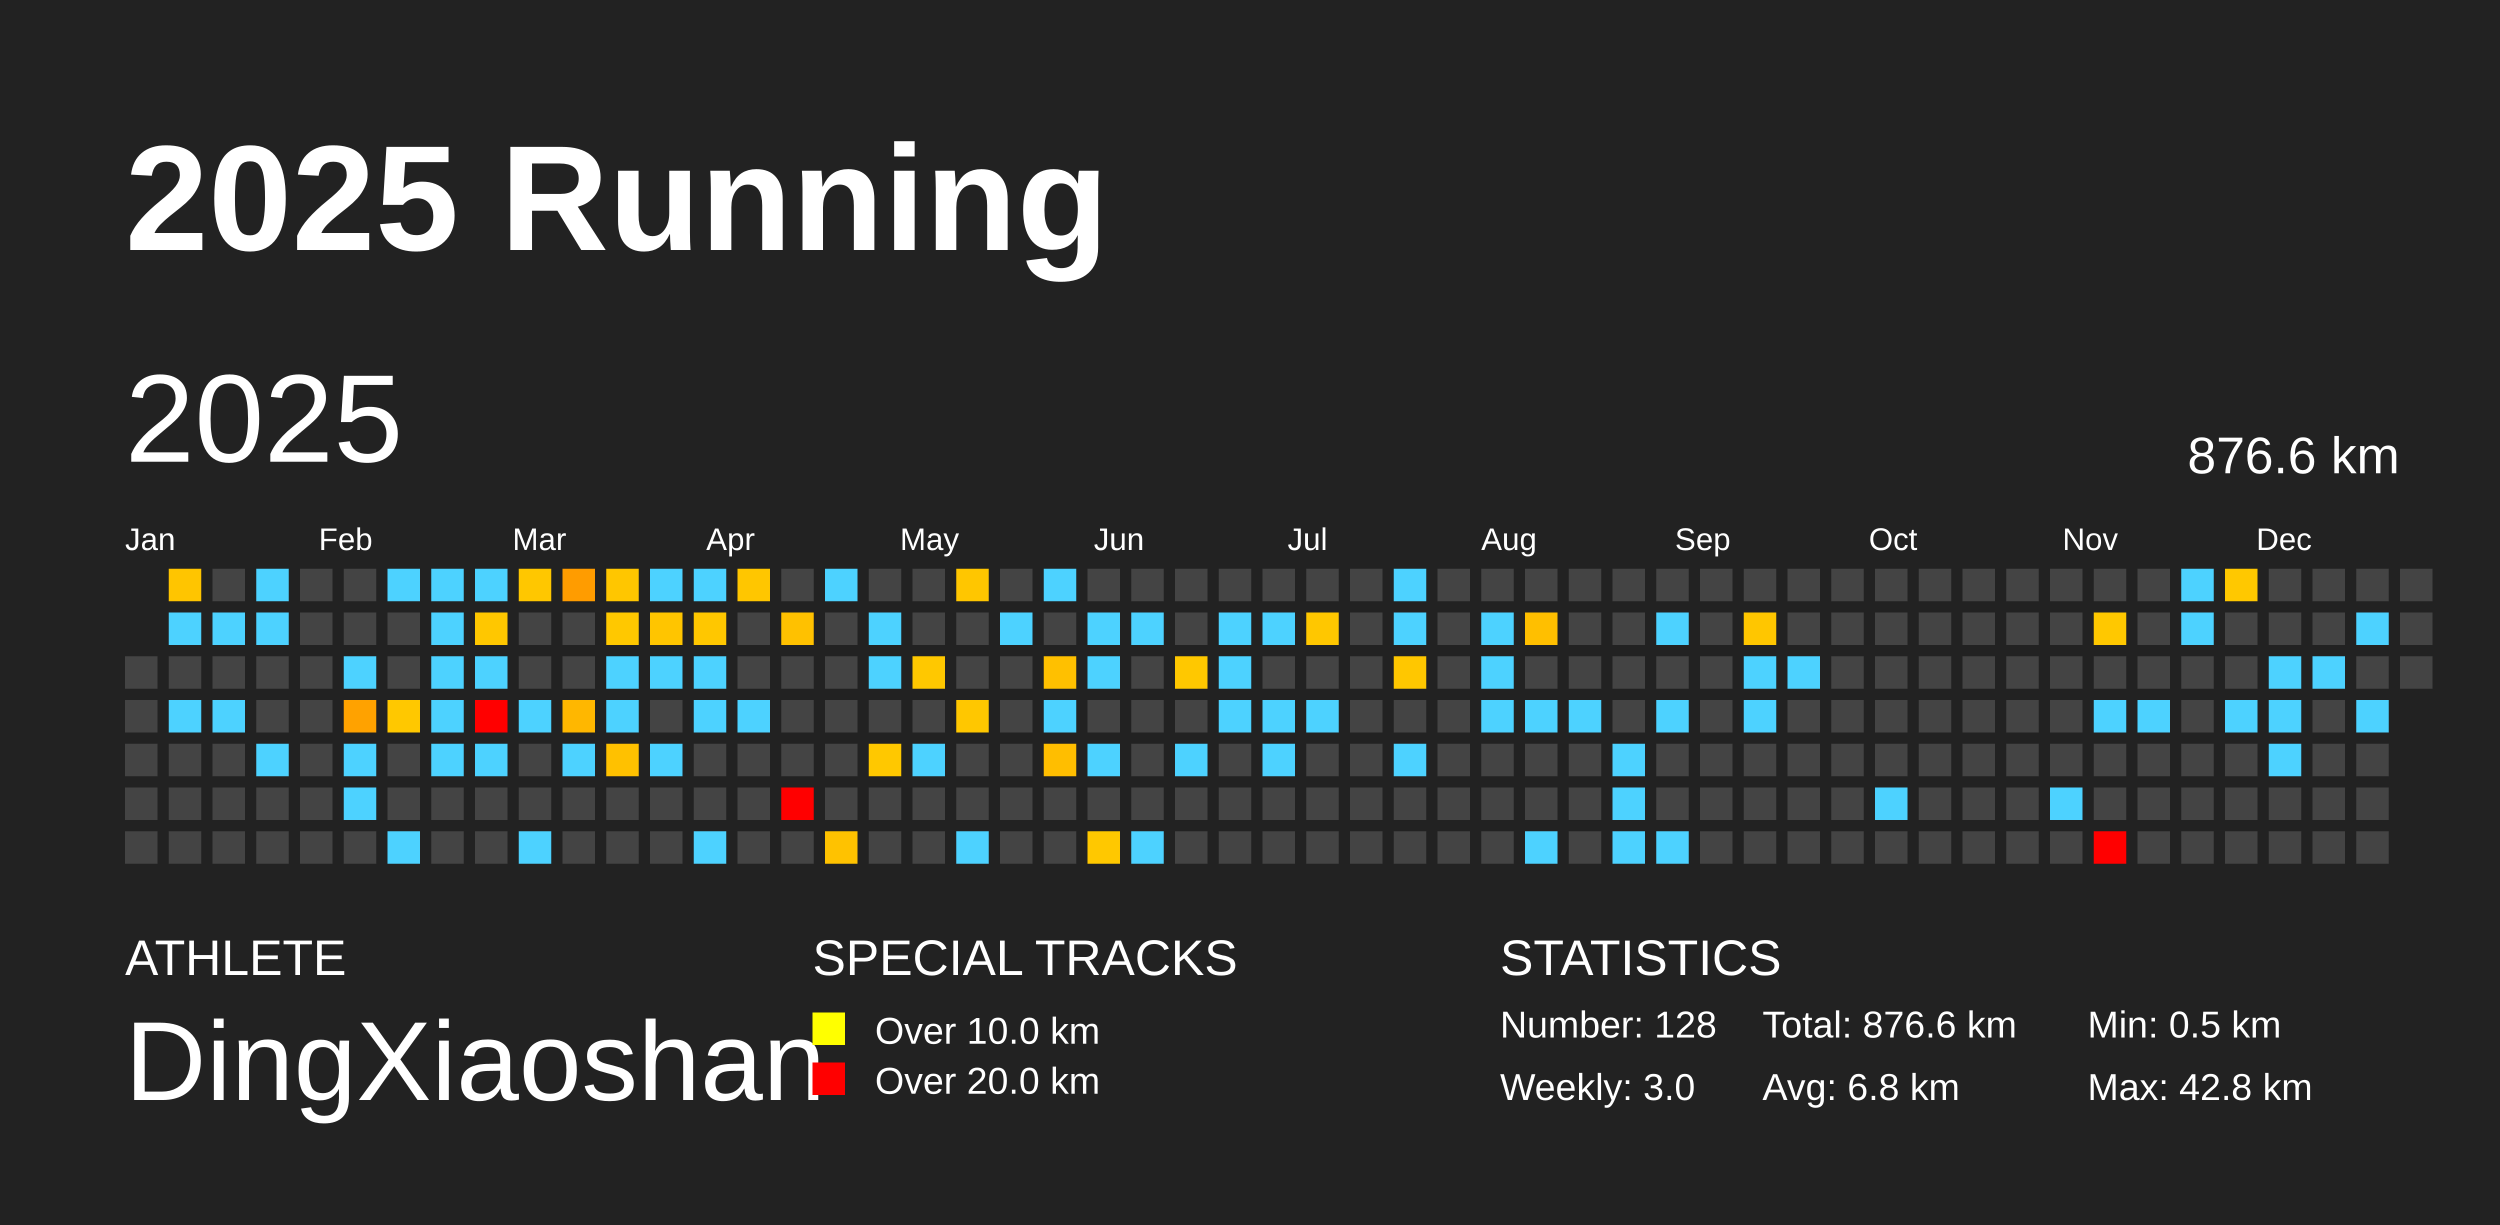
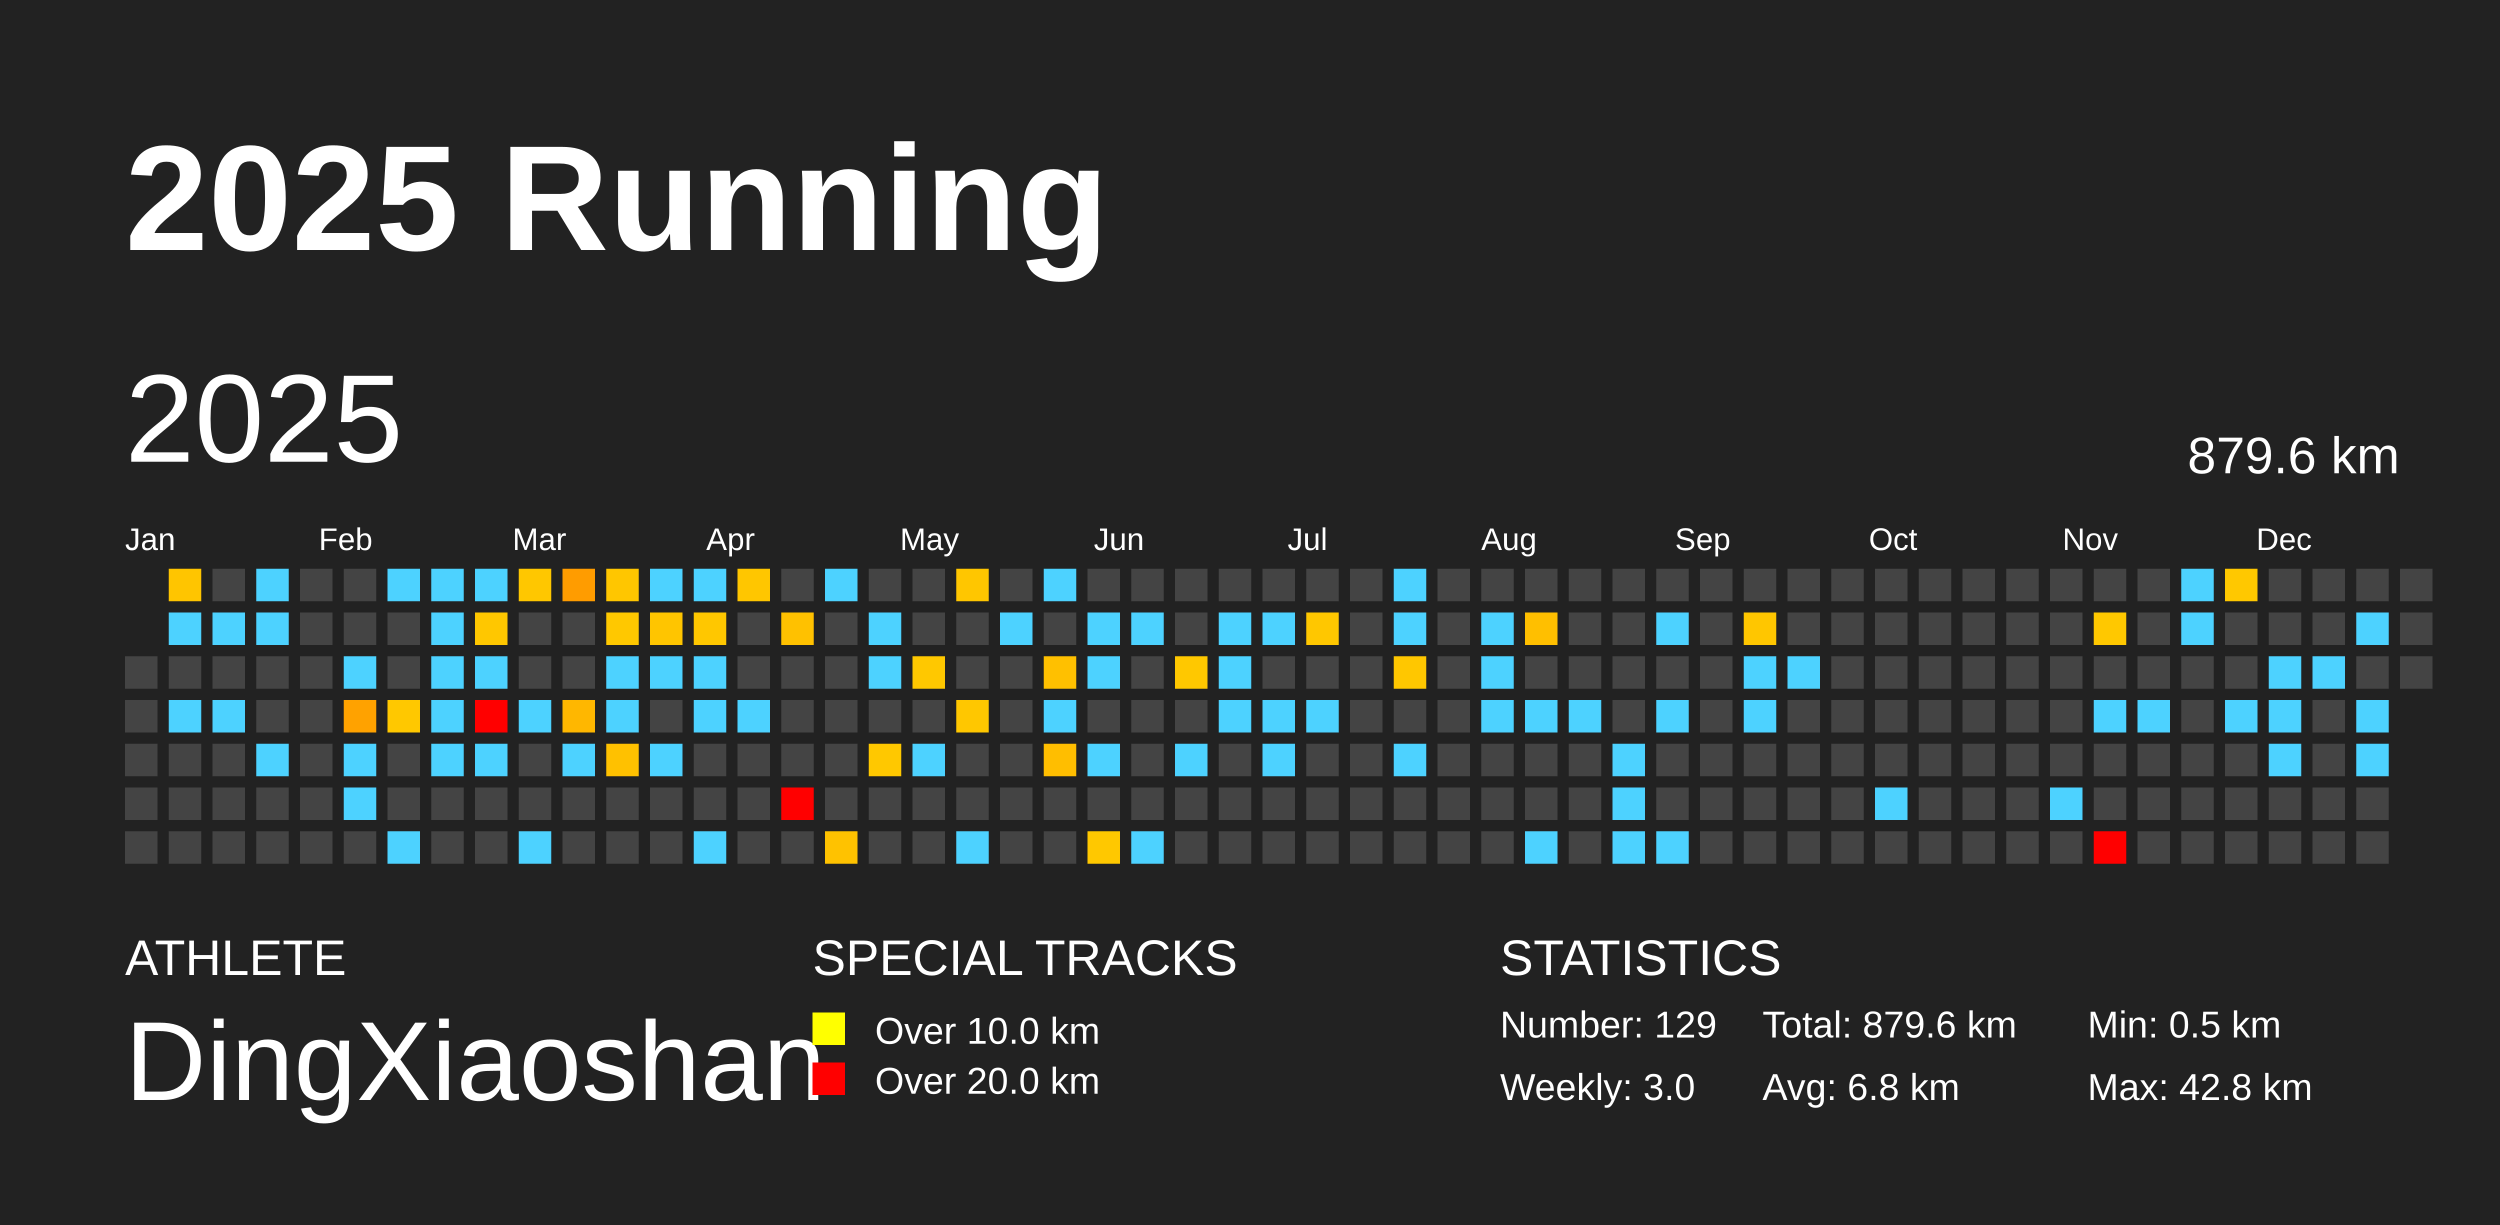
<svg xmlns="http://www.w3.org/2000/svg" baseProfile="full" height="98mm" version="1.1" viewBox="0,0,200,98" width="200mm">
  <defs />
  <rect fill="#222222" height="98" width="200" x="0" y="0" />
  <text fill="#FFFFFF" style="font-size:12px; font-family:Arial; font-weight:bold;" x="10" y="20">2025 Running</text>
  <text fill="#FFFFFF" style="font-size:4px; font-family:Arial" x="10" y="78">ATHLETE</text>
  <text fill="#FFFFFF" style="font-size:9px; font-family:Arial" x="10" y="88">DingXiaoshan</text>
  <text fill="#FFFFFF" style="font-size:4px; font-family:Arial" x="65" y="78">SPECIAL TRACKS</text>
  <rect fill="yellow" height="2.6" width="2.6" x="65" y="81" />
  <text fill="#FFFFFF" style="font-size:3px; font-family:Arial" x="70" y="83.5">Over 10.0 km</text>
  <rect fill="red" height="2.6" width="2.6" x="65" y="85" />
  <text fill="#FFFFFF" style="font-size:3px; font-family:Arial" x="70" y="87.5">Over 20.0 km</text>
  <text fill="#FFFFFF" style="font-size:4px; font-family:Arial" x="120" y="78">STATISTICS</text>
-   <text fill="#FFFFFF" style="font-size:3px; font-family:Arial" x="120" y="83">Number: 128</text>
+   <text fill="#FFFFFF" style="font-size:3px; font-family:Arial" x="120" y="83">Number: 129</text>
  <text fill="#FFFFFF" style="font-size:3px; font-family:Arial" x="120" y="88">Weekly: 3.0</text>
-   <text fill="#FFFFFF" style="font-size:3px; font-family:Arial" x="141" y="83">Total: 876.6 km</text>
+   <text fill="#FFFFFF" style="font-size:3px; font-family:Arial" x="141" y="83">Total: 879.6 km</text>
  <text fill="#FFFFFF" style="font-size:3px; font-family:Arial" x="141" y="88">Avg: 6.8 km</text>
  <text fill="#FFFFFF" style="font-size:3px; font-family:Arial" x="167" y="83">Min: 0.5 km</text>
  <text fill="#FFFFFF" style="font-size:3px; font-family:Arial" x="167" y="88">Max: 42.8 km</text>
  <text dominant-baseline="hanging" fill="#FFFFFF" style="font-size:10.0px; font-family:Arial;" x="10" y="30">2025</text>
-   <text dominant-baseline="hanging" fill="#FFFFFF" style="font-size:4.125px; font-family:Arial;" x="175" y="35">876.6 km</text>
+   <text dominant-baseline="hanging" fill="#FFFFFF" style="font-size:4.125px; font-family:Arial;" x="175" y="35">879.6 km</text>
  <text fill="#FFFFFF" style="font-size:2.5px; font-family:Arial" x="10.0" y="44">Jan</text>
  <text fill="#FFFFFF" style="font-size:2.5px; font-family:Arial" x="25.5" y="44">Feb</text>
  <text fill="#FFFFFF" style="font-size:2.5px; font-family:Arial" x="41.0" y="44">Mar</text>
  <text fill="#FFFFFF" style="font-size:2.5px; font-family:Arial" x="56.5" y="44">Apr</text>
  <text fill="#FFFFFF" style="font-size:2.5px; font-family:Arial" x="72.0" y="44">May</text>
  <text fill="#FFFFFF" style="font-size:2.5px; font-family:Arial" x="87.5" y="44">Jun</text>
  <text fill="#FFFFFF" style="font-size:2.5px; font-family:Arial" x="103.0" y="44">Jul</text>
  <text fill="#FFFFFF" style="font-size:2.5px; font-family:Arial" x="118.5" y="44">Aug</text>
  <text fill="#FFFFFF" style="font-size:2.5px; font-family:Arial" x="134.0" y="44">Sep</text>
  <text fill="#FFFFFF" style="font-size:2.5px; font-family:Arial" x="149.5" y="44">Oct</text>
  <text fill="#FFFFFF" style="font-size:2.5px; font-family:Arial" x="165.0" y="44">Nov</text>
  <text fill="#FFFFFF" style="font-size:2.5px; font-family:Arial" x="180.5" y="44">Dec</text>
  <rect fill="#444444" height="2.6" width="2.6" x="10.0" y="52.5" />
  <rect fill="#444444" height="2.6" width="2.6" x="10.0" y="56.0" />
  <rect fill="#444444" height="2.6" width="2.6" x="10.0" y="59.5" />
  <rect fill="#444444" height="2.6" width="2.6" x="10.0" y="63.0" />
  <rect fill="#444444" height="2.6" width="2.6" x="10.0" y="66.5" />
  <rect fill="#ffc500" height="2.6" width="2.6" x="13.5" y="45.5" />
  <rect fill="#4dd2ff" height="2.6" width="2.6" x="13.5" y="49.0" />
  <rect fill="#444444" height="2.6" width="2.6" x="13.5" y="52.5" />
  <rect fill="#4dd2ff" height="2.6" width="2.6" x="13.5" y="56.0" />
  <rect fill="#444444" height="2.6" width="2.6" x="13.5" y="59.5" />
  <rect fill="#444444" height="2.6" width="2.6" x="13.5" y="63.0" />
  <rect fill="#444444" height="2.6" width="2.6" x="13.5" y="66.5" />
  <rect fill="#444444" height="2.6" width="2.6" x="17.0" y="45.5" />
  <rect fill="#4dd2ff" height="2.6" width="2.6" x="17.0" y="49.0" />
  <rect fill="#444444" height="2.6" width="2.6" x="17.0" y="52.5" />
  <rect fill="#4dd2ff" height="2.6" width="2.6" x="17.0" y="56.0" />
  <rect fill="#444444" height="2.6" width="2.6" x="17.0" y="59.5" />
  <rect fill="#444444" height="2.6" width="2.6" x="17.0" y="63.0" />
  <rect fill="#444444" height="2.6" width="2.6" x="17.0" y="66.5" />
  <rect fill="#4dd2ff" height="2.6" width="2.6" x="20.5" y="45.5" />
  <rect fill="#4dd2ff" height="2.6" width="2.6" x="20.5" y="49.0" />
  <rect fill="#444444" height="2.6" width="2.6" x="20.5" y="52.5" />
  <rect fill="#444444" height="2.6" width="2.6" x="20.5" y="56.0" />
  <rect fill="#4dd2ff" height="2.6" width="2.6" x="20.5" y="59.5" />
  <rect fill="#444444" height="2.6" width="2.6" x="20.5" y="63.0" />
  <rect fill="#444444" height="2.6" width="2.6" x="20.5" y="66.5" />
  <rect fill="#444444" height="2.6" width="2.6" x="24.0" y="45.5" />
  <rect fill="#444444" height="2.6" width="2.6" x="24.0" y="49.0" />
  <rect fill="#444444" height="2.6" width="2.6" x="24.0" y="52.5" />
  <rect fill="#444444" height="2.6" width="2.6" x="24.0" y="56.0" />
  <rect fill="#444444" height="2.6" width="2.6" x="24.0" y="59.5" />
  <rect fill="#444444" height="2.6" width="2.6" x="24.0" y="63.0" />
  <rect fill="#444444" height="2.6" width="2.6" x="24.0" y="66.5" />
  <rect fill="#444444" height="2.6" width="2.6" x="27.5" y="45.5" />
  <rect fill="#444444" height="2.6" width="2.6" x="27.5" y="49.0" />
  <rect fill="#4dd2ff" height="2.6" width="2.6" x="27.5" y="52.5" />
  <rect fill="#ffa200" height="2.6" width="2.6" x="27.5" y="56.0" />
  <rect fill="#4dd2ff" height="2.6" width="2.6" x="27.5" y="59.5" />
  <rect fill="#4dd2ff" height="2.6" width="2.6" x="27.5" y="63.0" />
  <rect fill="#444444" height="2.6" width="2.6" x="27.5" y="66.5" />
  <rect fill="#4dd2ff" height="2.6" width="2.6" x="31.0" y="45.5" />
  <rect fill="#444444" height="2.6" width="2.6" x="31.0" y="49.0" />
  <rect fill="#444444" height="2.6" width="2.6" x="31.0" y="52.5" />
  <rect fill="#ffc800" height="2.6" width="2.6" x="31.0" y="56.0" />
  <rect fill="#444444" height="2.6" width="2.6" x="31.0" y="59.5" />
  <rect fill="#444444" height="2.6" width="2.6" x="31.0" y="63.0" />
  <rect fill="#4dd2ff" height="2.6" width="2.6" x="31.0" y="66.5" />
  <rect fill="#4dd2ff" height="2.6" width="2.6" x="34.5" y="45.5" />
  <rect fill="#4dd2ff" height="2.6" width="2.6" x="34.5" y="49.0" />
  <rect fill="#4dd2ff" height="2.6" width="2.6" x="34.5" y="52.5" />
  <rect fill="#4dd2ff" height="2.6" width="2.6" x="34.5" y="56.0" />
  <rect fill="#4dd2ff" height="2.6" width="2.6" x="34.5" y="59.5" />
  <rect fill="#444444" height="2.6" width="2.6" x="34.5" y="63.0" />
  <rect fill="#444444" height="2.6" width="2.6" x="34.5" y="66.5" />
  <rect fill="#4dd2ff" height="2.6" width="2.6" x="38.0" y="45.5" />
  <rect fill="#ffc700" height="2.6" width="2.6" x="38.0" y="49.0" />
  <rect fill="#4dd2ff" height="2.6" width="2.6" x="38.0" y="52.5" />
  <rect fill="red" height="2.6" width="2.6" x="38.0" y="56.0" />
  <rect fill="#4dd2ff" height="2.6" width="2.6" x="38.0" y="59.5" />
  <rect fill="#444444" height="2.6" width="2.6" x="38.0" y="63.0" />
  <rect fill="#444444" height="2.6" width="2.6" x="38.0" y="66.5" />
  <rect fill="#ffc700" height="2.6" width="2.6" x="41.5" y="45.5" />
  <rect fill="#444444" height="2.6" width="2.6" x="41.5" y="49.0" />
  <rect fill="#444444" height="2.6" width="2.6" x="41.5" y="52.5" />
  <rect fill="#4dd2ff" height="2.6" width="2.6" x="41.5" y="56.0" />
  <rect fill="#444444" height="2.6" width="2.6" x="41.5" y="59.5" />
  <rect fill="#444444" height="2.6" width="2.6" x="41.5" y="63.0" />
  <rect fill="#4dd2ff" height="2.6" width="2.6" x="41.5" y="66.5" />
  <rect fill="#ff9c00" height="2.6" width="2.6" x="45.0" y="45.5" />
  <rect fill="#444444" height="2.6" width="2.6" x="45.0" y="49.0" />
  <rect fill="#444444" height="2.6" width="2.6" x="45.0" y="52.5" />
  <rect fill="#ffb700" height="2.6" width="2.6" x="45.0" y="56.0" />
  <rect fill="#4dd2ff" height="2.6" width="2.6" x="45.0" y="59.5" />
  <rect fill="#444444" height="2.6" width="2.6" x="45.0" y="63.0" />
  <rect fill="#444444" height="2.6" width="2.6" x="45.0" y="66.5" />
  <rect fill="#ffc600" height="2.6" width="2.6" x="48.5" y="45.5" />
  <rect fill="#ffc800" height="2.6" width="2.6" x="48.5" y="49.0" />
  <rect fill="#4dd2ff" height="2.6" width="2.6" x="48.5" y="52.5" />
  <rect fill="#4dd2ff" height="2.6" width="2.6" x="48.5" y="56.0" />
  <rect fill="#ffc100" height="2.6" width="2.6" x="48.5" y="59.5" />
  <rect fill="#444444" height="2.6" width="2.6" x="48.5" y="63.0" />
  <rect fill="#444444" height="2.6" width="2.6" x="48.5" y="66.5" />
  <rect fill="#4dd2ff" height="2.6" width="2.6" x="52.0" y="45.5" />
  <rect fill="#ffc500" height="2.6" width="2.6" x="52.0" y="49.0" />
  <rect fill="#4dd2ff" height="2.6" width="2.6" x="52.0" y="52.5" />
  <rect fill="#444444" height="2.6" width="2.6" x="52.0" y="56.0" />
  <rect fill="#4dd2ff" height="2.6" width="2.6" x="52.0" y="59.5" />
  <rect fill="#444444" height="2.6" width="2.6" x="52.0" y="63.0" />
  <rect fill="#444444" height="2.6" width="2.6" x="52.0" y="66.5" />
  <rect fill="#4dd2ff" height="2.6" width="2.6" x="55.5" y="45.5" />
  <rect fill="#ffc700" height="2.6" width="2.6" x="55.5" y="49.0" />
  <rect fill="#4dd2ff" height="2.6" width="2.6" x="55.5" y="52.5" />
  <rect fill="#4dd2ff" height="2.6" width="2.6" x="55.5" y="56.0" />
  <rect fill="#444444" height="2.6" width="2.6" x="55.5" y="59.5" />
  <rect fill="#444444" height="2.6" width="2.6" x="55.5" y="63.0" />
  <rect fill="#4dd2ff" height="2.6" width="2.6" x="55.5" y="66.5" />
  <rect fill="#ffc600" height="2.6" width="2.6" x="59.0" y="45.5" />
  <rect fill="#444444" height="2.6" width="2.6" x="59.0" y="49.0" />
  <rect fill="#444444" height="2.6" width="2.6" x="59.0" y="52.5" />
  <rect fill="#4dd2ff" height="2.6" width="2.6" x="59.0" y="56.0" />
  <rect fill="#444444" height="2.6" width="2.6" x="59.0" y="59.5" />
  <rect fill="#444444" height="2.6" width="2.6" x="59.0" y="63.0" />
  <rect fill="#444444" height="2.6" width="2.6" x="59.0" y="66.5" />
  <rect fill="#444444" height="2.6" width="2.6" x="62.5" y="45.5" />
  <rect fill="#ffc100" height="2.6" width="2.6" x="62.5" y="49.0" />
  <rect fill="#444444" height="2.6" width="2.6" x="62.5" y="52.5" />
  <rect fill="#444444" height="2.6" width="2.6" x="62.5" y="56.0" />
  <rect fill="#444444" height="2.6" width="2.6" x="62.5" y="59.5" />
  <rect fill="red" height="2.6" width="2.6" x="62.5" y="63.0" />
  <rect fill="#444444" height="2.6" width="2.6" x="62.5" y="66.5" />
  <rect fill="#4dd2ff" height="2.6" width="2.6" x="66.0" y="45.5" />
  <rect fill="#444444" height="2.6" width="2.6" x="66.0" y="49.0" />
  <rect fill="#444444" height="2.6" width="2.6" x="66.0" y="52.5" />
  <rect fill="#444444" height="2.6" width="2.6" x="66.0" y="56.0" />
  <rect fill="#444444" height="2.6" width="2.6" x="66.0" y="59.5" />
  <rect fill="#444444" height="2.6" width="2.6" x="66.0" y="63.0" />
  <rect fill="#ffc200" height="2.6" width="2.6" x="66.0" y="66.5" />
  <rect fill="#444444" height="2.6" width="2.6" x="69.5" y="45.5" />
  <rect fill="#4dd2ff" height="2.6" width="2.6" x="69.5" y="49.0" />
  <rect fill="#4dd2ff" height="2.6" width="2.6" x="69.5" y="52.5" />
  <rect fill="#444444" height="2.6" width="2.6" x="69.5" y="56.0" />
  <rect fill="#ffc800" height="2.6" width="2.6" x="69.5" y="59.5" />
  <rect fill="#444444" height="2.6" width="2.6" x="69.5" y="63.0" />
  <rect fill="#444444" height="2.6" width="2.6" x="69.5" y="66.5" />
  <rect fill="#444444" height="2.6" width="2.6" x="73.0" y="45.5" />
  <rect fill="#444444" height="2.6" width="2.6" x="73.0" y="49.0" />
  <rect fill="#ffc800" height="2.6" width="2.6" x="73.0" y="52.5" />
  <rect fill="#444444" height="2.6" width="2.6" x="73.0" y="56.0" />
  <rect fill="#4dd2ff" height="2.6" width="2.6" x="73.0" y="59.5" />
  <rect fill="#444444" height="2.6" width="2.6" x="73.0" y="63.0" />
  <rect fill="#444444" height="2.6" width="2.6" x="73.0" y="66.5" />
  <rect fill="#ffc600" height="2.6" width="2.6" x="76.5" y="45.5" />
  <rect fill="#444444" height="2.6" width="2.6" x="76.5" y="49.0" />
  <rect fill="#444444" height="2.6" width="2.6" x="76.5" y="52.5" />
  <rect fill="#ffc700" height="2.6" width="2.6" x="76.5" y="56.0" />
  <rect fill="#444444" height="2.6" width="2.6" x="76.5" y="59.5" />
  <rect fill="#444444" height="2.6" width="2.6" x="76.5" y="63.0" />
  <rect fill="#4dd2ff" height="2.6" width="2.6" x="76.5" y="66.5" />
  <rect fill="#444444" height="2.6" width="2.6" x="80.0" y="45.5" />
  <rect fill="#4dd2ff" height="2.6" width="2.6" x="80.0" y="49.0" />
  <rect fill="#444444" height="2.6" width="2.6" x="80.0" y="52.5" />
  <rect fill="#444444" height="2.6" width="2.6" x="80.0" y="56.0" />
  <rect fill="#444444" height="2.6" width="2.6" x="80.0" y="59.5" />
  <rect fill="#444444" height="2.6" width="2.6" x="80.0" y="63.0" />
  <rect fill="#444444" height="2.6" width="2.6" x="80.0" y="66.5" />
  <rect fill="#4dd2ff" height="2.6" width="2.6" x="83.5" y="45.5" />
  <rect fill="#444444" height="2.6" width="2.6" x="83.5" y="49.0" />
  <rect fill="#ffc000" height="2.6" width="2.6" x="83.5" y="52.5" />
  <rect fill="#4dd2ff" height="2.6" width="2.6" x="83.5" y="56.0" />
  <rect fill="#ffbe00" height="2.6" width="2.6" x="83.5" y="59.5" />
  <rect fill="#444444" height="2.6" width="2.6" x="83.5" y="63.0" />
  <rect fill="#444444" height="2.6" width="2.6" x="83.5" y="66.5" />
  <rect fill="#444444" height="2.6" width="2.6" x="87.0" y="45.5" />
  <rect fill="#4dd2ff" height="2.6" width="2.6" x="87.0" y="49.0" />
  <rect fill="#4dd2ff" height="2.6" width="2.6" x="87.0" y="52.5" />
  <rect fill="#444444" height="2.6" width="2.6" x="87.0" y="56.0" />
  <rect fill="#4dd2ff" height="2.6" width="2.6" x="87.0" y="59.5" />
  <rect fill="#444444" height="2.6" width="2.6" x="87.0" y="63.0" />
  <rect fill="#ffc800" height="2.6" width="2.6" x="87.0" y="66.5" />
  <rect fill="#444444" height="2.6" width="2.6" x="90.5" y="45.5" />
  <rect fill="#4dd2ff" height="2.6" width="2.6" x="90.5" y="49.0" />
  <rect fill="#444444" height="2.6" width="2.6" x="90.5" y="52.5" />
  <rect fill="#444444" height="2.6" width="2.6" x="90.5" y="56.0" />
  <rect fill="#444444" height="2.6" width="2.6" x="90.5" y="59.5" />
  <rect fill="#444444" height="2.6" width="2.6" x="90.5" y="63.0" />
  <rect fill="#4dd2ff" height="2.6" width="2.6" x="90.5" y="66.5" />
  <rect fill="#444444" height="2.6" width="2.6" x="94.0" y="45.5" />
  <rect fill="#444444" height="2.6" width="2.6" x="94.0" y="49.0" />
  <rect fill="#ffc800" height="2.6" width="2.6" x="94.0" y="52.5" />
  <rect fill="#444444" height="2.6" width="2.6" x="94.0" y="56.0" />
  <rect fill="#4dd2ff" height="2.6" width="2.6" x="94.0" y="59.5" />
  <rect fill="#444444" height="2.6" width="2.6" x="94.0" y="63.0" />
  <rect fill="#444444" height="2.6" width="2.6" x="94.0" y="66.5" />
  <rect fill="#444444" height="2.6" width="2.6" x="97.5" y="45.5" />
  <rect fill="#4dd2ff" height="2.6" width="2.6" x="97.5" y="49.0" />
  <rect fill="#4dd2ff" height="2.6" width="2.6" x="97.5" y="52.5" />
  <rect fill="#4dd2ff" height="2.6" width="2.6" x="97.5" y="56.0" />
  <rect fill="#444444" height="2.6" width="2.6" x="97.5" y="59.5" />
  <rect fill="#444444" height="2.6" width="2.6" x="97.5" y="63.0" />
  <rect fill="#444444" height="2.6" width="2.6" x="97.5" y="66.5" />
  <rect fill="#444444" height="2.6" width="2.6" x="101.0" y="45.5" />
  <rect fill="#4dd2ff" height="2.6" width="2.6" x="101.0" y="49.0" />
  <rect fill="#444444" height="2.6" width="2.6" x="101.0" y="52.5" />
  <rect fill="#4dd2ff" height="2.6" width="2.6" x="101.0" y="56.0" />
  <rect fill="#4dd2ff" height="2.6" width="2.6" x="101.0" y="59.5" />
  <rect fill="#444444" height="2.6" width="2.6" x="101.0" y="63.0" />
  <rect fill="#444444" height="2.6" width="2.6" x="101.0" y="66.5" />
  <rect fill="#444444" height="2.6" width="2.6" x="104.5" y="45.5" />
  <rect fill="#ffc700" height="2.6" width="2.6" x="104.5" y="49.0" />
  <rect fill="#444444" height="2.6" width="2.6" x="104.5" y="52.5" />
  <rect fill="#4dd2ff" height="2.6" width="2.6" x="104.5" y="56.0" />
  <rect fill="#444444" height="2.6" width="2.6" x="104.5" y="59.5" />
  <rect fill="#444444" height="2.6" width="2.6" x="104.5" y="63.0" />
  <rect fill="#444444" height="2.6" width="2.6" x="104.5" y="66.5" />
  <rect fill="#444444" height="2.6" width="2.6" x="108.0" y="45.5" />
  <rect fill="#444444" height="2.6" width="2.6" x="108.0" y="49.0" />
  <rect fill="#444444" height="2.6" width="2.6" x="108.0" y="52.5" />
  <rect fill="#444444" height="2.6" width="2.6" x="108.0" y="56.0" />
  <rect fill="#444444" height="2.6" width="2.6" x="108.0" y="59.5" />
  <rect fill="#444444" height="2.6" width="2.6" x="108.0" y="63.0" />
  <rect fill="#444444" height="2.6" width="2.6" x="108.0" y="66.5" />
  <rect fill="#4dd2ff" height="2.6" width="2.6" x="111.5" y="45.5" />
  <rect fill="#4dd2ff" height="2.6" width="2.6" x="111.5" y="49.0" />
  <rect fill="#ffc700" height="2.6" width="2.6" x="111.5" y="52.5" />
  <rect fill="#444444" height="2.6" width="2.6" x="111.5" y="56.0" />
  <rect fill="#4dd2ff" height="2.6" width="2.6" x="111.5" y="59.5" />
  <rect fill="#444444" height="2.6" width="2.6" x="111.5" y="63.0" />
  <rect fill="#444444" height="2.6" width="2.6" x="111.5" y="66.5" />
  <rect fill="#444444" height="2.6" width="2.6" x="115.0" y="45.5" />
  <rect fill="#444444" height="2.6" width="2.6" x="115.0" y="49.0" />
  <rect fill="#444444" height="2.6" width="2.6" x="115.0" y="52.5" />
  <rect fill="#444444" height="2.6" width="2.6" x="115.0" y="56.0" />
  <rect fill="#444444" height="2.6" width="2.6" x="115.0" y="59.5" />
  <rect fill="#444444" height="2.6" width="2.6" x="115.0" y="63.0" />
  <rect fill="#444444" height="2.6" width="2.6" x="115.0" y="66.5" />
  <rect fill="#444444" height="2.6" width="2.6" x="118.5" y="45.5" />
  <rect fill="#4dd2ff" height="2.6" width="2.6" x="118.5" y="49.0" />
  <rect fill="#4dd2ff" height="2.6" width="2.6" x="118.5" y="52.5" />
  <rect fill="#4dd2ff" height="2.6" width="2.6" x="118.5" y="56.0" />
  <rect fill="#444444" height="2.6" width="2.6" x="118.5" y="59.5" />
  <rect fill="#444444" height="2.6" width="2.6" x="118.5" y="63.0" />
  <rect fill="#444444" height="2.6" width="2.6" x="118.5" y="66.5" />
  <rect fill="#444444" height="2.6" width="2.6" x="122.0" y="45.5" />
  <rect fill="#ffbf00" height="2.6" width="2.6" x="122.0" y="49.0" />
  <rect fill="#444444" height="2.6" width="2.6" x="122.0" y="52.5" />
  <rect fill="#4dd2ff" height="2.6" width="2.6" x="122.0" y="56.0" />
  <rect fill="#444444" height="2.6" width="2.6" x="122.0" y="59.5" />
  <rect fill="#444444" height="2.6" width="2.6" x="122.0" y="63.0" />
  <rect fill="#4dd2ff" height="2.6" width="2.6" x="122.0" y="66.5" />
  <rect fill="#444444" height="2.6" width="2.6" x="125.5" y="45.5" />
  <rect fill="#444444" height="2.6" width="2.6" x="125.5" y="49.0" />
  <rect fill="#444444" height="2.6" width="2.6" x="125.5" y="52.5" />
  <rect fill="#4dd2ff" height="2.6" width="2.6" x="125.5" y="56.0" />
  <rect fill="#444444" height="2.6" width="2.6" x="125.5" y="59.5" />
  <rect fill="#444444" height="2.6" width="2.6" x="125.5" y="63.0" />
  <rect fill="#444444" height="2.6" width="2.6" x="125.5" y="66.5" />
  <rect fill="#444444" height="2.6" width="2.6" x="129.0" y="45.5" />
  <rect fill="#444444" height="2.6" width="2.6" x="129.0" y="49.0" />
  <rect fill="#444444" height="2.6" width="2.6" x="129.0" y="52.5" />
  <rect fill="#444444" height="2.6" width="2.6" x="129.0" y="56.0" />
  <rect fill="#4dd2ff" height="2.6" width="2.6" x="129.0" y="59.5" />
  <rect fill="#4dd2ff" height="2.6" width="2.6" x="129.0" y="63.0" />
  <rect fill="#4dd2ff" height="2.6" width="2.6" x="129.0" y="66.5" />
  <rect fill="#444444" height="2.6" width="2.6" x="132.5" y="45.5" />
  <rect fill="#4dd2ff" height="2.6" width="2.6" x="132.5" y="49.0" />
  <rect fill="#444444" height="2.6" width="2.6" x="132.5" y="52.5" />
  <rect fill="#4dd2ff" height="2.6" width="2.6" x="132.5" y="56.0" />
  <rect fill="#444444" height="2.6" width="2.6" x="132.5" y="59.5" />
  <rect fill="#444444" height="2.6" width="2.6" x="132.5" y="63.0" />
  <rect fill="#4dd2ff" height="2.6" width="2.6" x="132.5" y="66.5" />
  <rect fill="#444444" height="2.6" width="2.6" x="136.0" y="45.5" />
  <rect fill="#444444" height="2.6" width="2.6" x="136.0" y="49.0" />
  <rect fill="#444444" height="2.6" width="2.6" x="136.0" y="52.5" />
  <rect fill="#444444" height="2.6" width="2.6" x="136.0" y="56.0" />
  <rect fill="#444444" height="2.6" width="2.6" x="136.0" y="59.5" />
  <rect fill="#444444" height="2.6" width="2.6" x="136.0" y="63.0" />
  <rect fill="#444444" height="2.6" width="2.6" x="136.0" y="66.5" />
  <rect fill="#444444" height="2.6" width="2.6" x="139.5" y="45.5" />
  <rect fill="#ffc600" height="2.6" width="2.6" x="139.5" y="49.0" />
  <rect fill="#4dd2ff" height="2.6" width="2.6" x="139.5" y="52.5" />
  <rect fill="#4dd2ff" height="2.6" width="2.6" x="139.5" y="56.0" />
  <rect fill="#444444" height="2.6" width="2.6" x="139.5" y="59.5" />
  <rect fill="#444444" height="2.6" width="2.6" x="139.5" y="63.0" />
  <rect fill="#444444" height="2.6" width="2.6" x="139.5" y="66.5" />
  <rect fill="#444444" height="2.6" width="2.6" x="143.0" y="45.5" />
  <rect fill="#444444" height="2.6" width="2.6" x="143.0" y="49.0" />
  <rect fill="#4dd2ff" height="2.6" width="2.6" x="143.0" y="52.5" />
  <rect fill="#444444" height="2.6" width="2.6" x="143.0" y="56.0" />
  <rect fill="#444444" height="2.6" width="2.6" x="143.0" y="59.5" />
  <rect fill="#444444" height="2.6" width="2.6" x="143.0" y="63.0" />
  <rect fill="#444444" height="2.6" width="2.6" x="143.0" y="66.5" />
  <rect fill="#444444" height="2.6" width="2.6" x="146.5" y="45.5" />
  <rect fill="#444444" height="2.6" width="2.6" x="146.5" y="49.0" />
  <rect fill="#444444" height="2.6" width="2.6" x="146.5" y="52.5" />
  <rect fill="#444444" height="2.6" width="2.6" x="146.5" y="56.0" />
  <rect fill="#444444" height="2.6" width="2.6" x="146.5" y="59.5" />
  <rect fill="#444444" height="2.6" width="2.6" x="146.5" y="63.0" />
  <rect fill="#444444" height="2.6" width="2.6" x="146.5" y="66.5" />
  <rect fill="#444444" height="2.6" width="2.6" x="150.0" y="45.5" />
  <rect fill="#444444" height="2.6" width="2.6" x="150.0" y="49.0" />
  <rect fill="#444444" height="2.6" width="2.6" x="150.0" y="52.5" />
  <rect fill="#444444" height="2.6" width="2.6" x="150.0" y="56.0" />
  <rect fill="#444444" height="2.6" width="2.6" x="150.0" y="59.5" />
  <rect fill="#4dd2ff" height="2.6" width="2.6" x="150.0" y="63.0" />
  <rect fill="#444444" height="2.6" width="2.6" x="150.0" y="66.5" />
  <rect fill="#444444" height="2.6" width="2.6" x="153.5" y="45.5" />
  <rect fill="#444444" height="2.6" width="2.6" x="153.5" y="49.0" />
  <rect fill="#444444" height="2.6" width="2.6" x="153.5" y="52.5" />
  <rect fill="#444444" height="2.6" width="2.6" x="153.5" y="56.0" />
  <rect fill="#444444" height="2.6" width="2.6" x="153.5" y="59.5" />
  <rect fill="#444444" height="2.6" width="2.6" x="153.5" y="63.0" />
  <rect fill="#444444" height="2.6" width="2.6" x="153.5" y="66.5" />
  <rect fill="#444444" height="2.6" width="2.6" x="157.0" y="45.5" />
  <rect fill="#444444" height="2.6" width="2.6" x="157.0" y="49.0" />
  <rect fill="#444444" height="2.6" width="2.6" x="157.0" y="52.5" />
  <rect fill="#444444" height="2.6" width="2.6" x="157.0" y="56.0" />
  <rect fill="#444444" height="2.6" width="2.6" x="157.0" y="59.5" />
  <rect fill="#444444" height="2.6" width="2.6" x="157.0" y="63.0" />
  <rect fill="#444444" height="2.6" width="2.6" x="157.0" y="66.5" />
  <rect fill="#444444" height="2.6" width="2.6" x="160.5" y="45.5" />
  <rect fill="#444444" height="2.6" width="2.6" x="160.5" y="49.0" />
  <rect fill="#444444" height="2.6" width="2.6" x="160.5" y="52.5" />
  <rect fill="#444444" height="2.6" width="2.6" x="160.5" y="56.0" />
  <rect fill="#444444" height="2.6" width="2.6" x="160.5" y="59.5" />
  <rect fill="#444444" height="2.6" width="2.6" x="160.5" y="63.0" />
  <rect fill="#444444" height="2.6" width="2.6" x="160.5" y="66.5" />
  <rect fill="#444444" height="2.6" width="2.6" x="164.0" y="45.5" />
  <rect fill="#444444" height="2.6" width="2.6" x="164.0" y="49.0" />
  <rect fill="#444444" height="2.6" width="2.6" x="164.0" y="52.5" />
  <rect fill="#444444" height="2.6" width="2.6" x="164.0" y="56.0" />
  <rect fill="#444444" height="2.6" width="2.6" x="164.0" y="59.5" />
  <rect fill="#4dd2ff" height="2.6" width="2.6" x="164.0" y="63.0" />
  <rect fill="#444444" height="2.6" width="2.6" x="164.0" y="66.5" />
  <rect fill="#444444" height="2.6" width="2.6" x="167.5" y="45.5" />
  <rect fill="#ffc800" height="2.6" width="2.6" x="167.5" y="49.0" />
  <rect fill="#444444" height="2.6" width="2.6" x="167.5" y="52.5" />
  <rect fill="#4dd2ff" height="2.6" width="2.6" x="167.5" y="56.0" />
  <rect fill="#444444" height="2.6" width="2.6" x="167.5" y="59.5" />
  <rect fill="#444444" height="2.6" width="2.6" x="167.5" y="63.0" />
  <rect fill="red" height="2.6" width="2.6" x="167.5" y="66.5" />
  <rect fill="#444444" height="2.6" width="2.6" x="171.0" y="45.5" />
  <rect fill="#444444" height="2.6" width="2.6" x="171.0" y="49.0" />
  <rect fill="#444444" height="2.6" width="2.6" x="171.0" y="52.5" />
  <rect fill="#4dd2ff" height="2.6" width="2.6" x="171.0" y="56.0" />
  <rect fill="#444444" height="2.6" width="2.6" x="171.0" y="59.5" />
  <rect fill="#444444" height="2.6" width="2.6" x="171.0" y="63.0" />
  <rect fill="#444444" height="2.6" width="2.6" x="171.0" y="66.5" />
  <rect fill="#4dd2ff" height="2.6" width="2.6" x="174.5" y="45.5" />
  <rect fill="#4dd2ff" height="2.6" width="2.6" x="174.5" y="49.0" />
  <rect fill="#444444" height="2.6" width="2.6" x="174.5" y="52.5" />
  <rect fill="#444444" height="2.6" width="2.6" x="174.5" y="56.0" />
  <rect fill="#444444" height="2.6" width="2.6" x="174.5" y="59.5" />
  <rect fill="#444444" height="2.6" width="2.6" x="174.5" y="63.0" />
  <rect fill="#444444" height="2.6" width="2.6" x="174.5" y="66.5" />
  <rect fill="#ffc800" height="2.6" width="2.6" x="178.0" y="45.5" />
  <rect fill="#444444" height="2.6" width="2.6" x="178.0" y="49.0" />
  <rect fill="#444444" height="2.6" width="2.6" x="178.0" y="52.5" />
  <rect fill="#4dd2ff" height="2.6" width="2.6" x="178.0" y="56.0" />
  <rect fill="#444444" height="2.6" width="2.6" x="178.0" y="59.5" />
  <rect fill="#444444" height="2.6" width="2.6" x="178.0" y="63.0" />
  <rect fill="#444444" height="2.6" width="2.6" x="178.0" y="66.5" />
  <rect fill="#444444" height="2.6" width="2.6" x="181.5" y="45.5" />
  <rect fill="#444444" height="2.6" width="2.6" x="181.5" y="49.0" />
  <rect fill="#4dd2ff" height="2.6" width="2.6" x="181.5" y="52.5" />
  <rect fill="#4dd2ff" height="2.6" width="2.6" x="181.5" y="56.0" />
  <rect fill="#4dd2ff" height="2.6" width="2.6" x="181.5" y="59.5" />
  <rect fill="#444444" height="2.6" width="2.6" x="181.5" y="63.0" />
  <rect fill="#444444" height="2.6" width="2.6" x="181.5" y="66.5" />
  <rect fill="#444444" height="2.6" width="2.6" x="185.0" y="45.5" />
  <rect fill="#444444" height="2.6" width="2.6" x="185.0" y="49.0" />
  <rect fill="#4dd2ff" height="2.6" width="2.6" x="185.0" y="52.5" />
  <rect fill="#444444" height="2.6" width="2.6" x="185.0" y="56.0" />
  <rect fill="#444444" height="2.6" width="2.6" x="185.0" y="59.5" />
  <rect fill="#444444" height="2.6" width="2.6" x="185.0" y="63.0" />
  <rect fill="#444444" height="2.6" width="2.6" x="185.0" y="66.5" />
  <rect fill="#444444" height="2.6" width="2.6" x="188.5" y="45.5" />
  <rect fill="#4dd2ff" height="2.6" width="2.6" x="188.5" y="49.0" />
  <rect fill="#444444" height="2.6" width="2.6" x="188.5" y="52.5" />
  <rect fill="#4dd2ff" height="2.6" width="2.6" x="188.5" y="56.0" />
-   <rect fill="#444444" height="2.6" width="2.6" x="188.5" y="59.5" />
+   <rect fill="#4dd2ff" height="2.6" width="2.6" x="188.5" y="59.5" />
  <rect fill="#444444" height="2.6" width="2.6" x="188.5" y="63.0" />
  <rect fill="#444444" height="2.6" width="2.6" x="188.5" y="66.5" />
  <rect fill="#444444" height="2.6" width="2.6" x="192.0" y="45.5" />
  <rect fill="#444444" height="2.6" width="2.6" x="192.0" y="49.0" />
  <rect fill="#444444" height="2.6" width="2.6" x="192.0" y="52.5" />
</svg>
